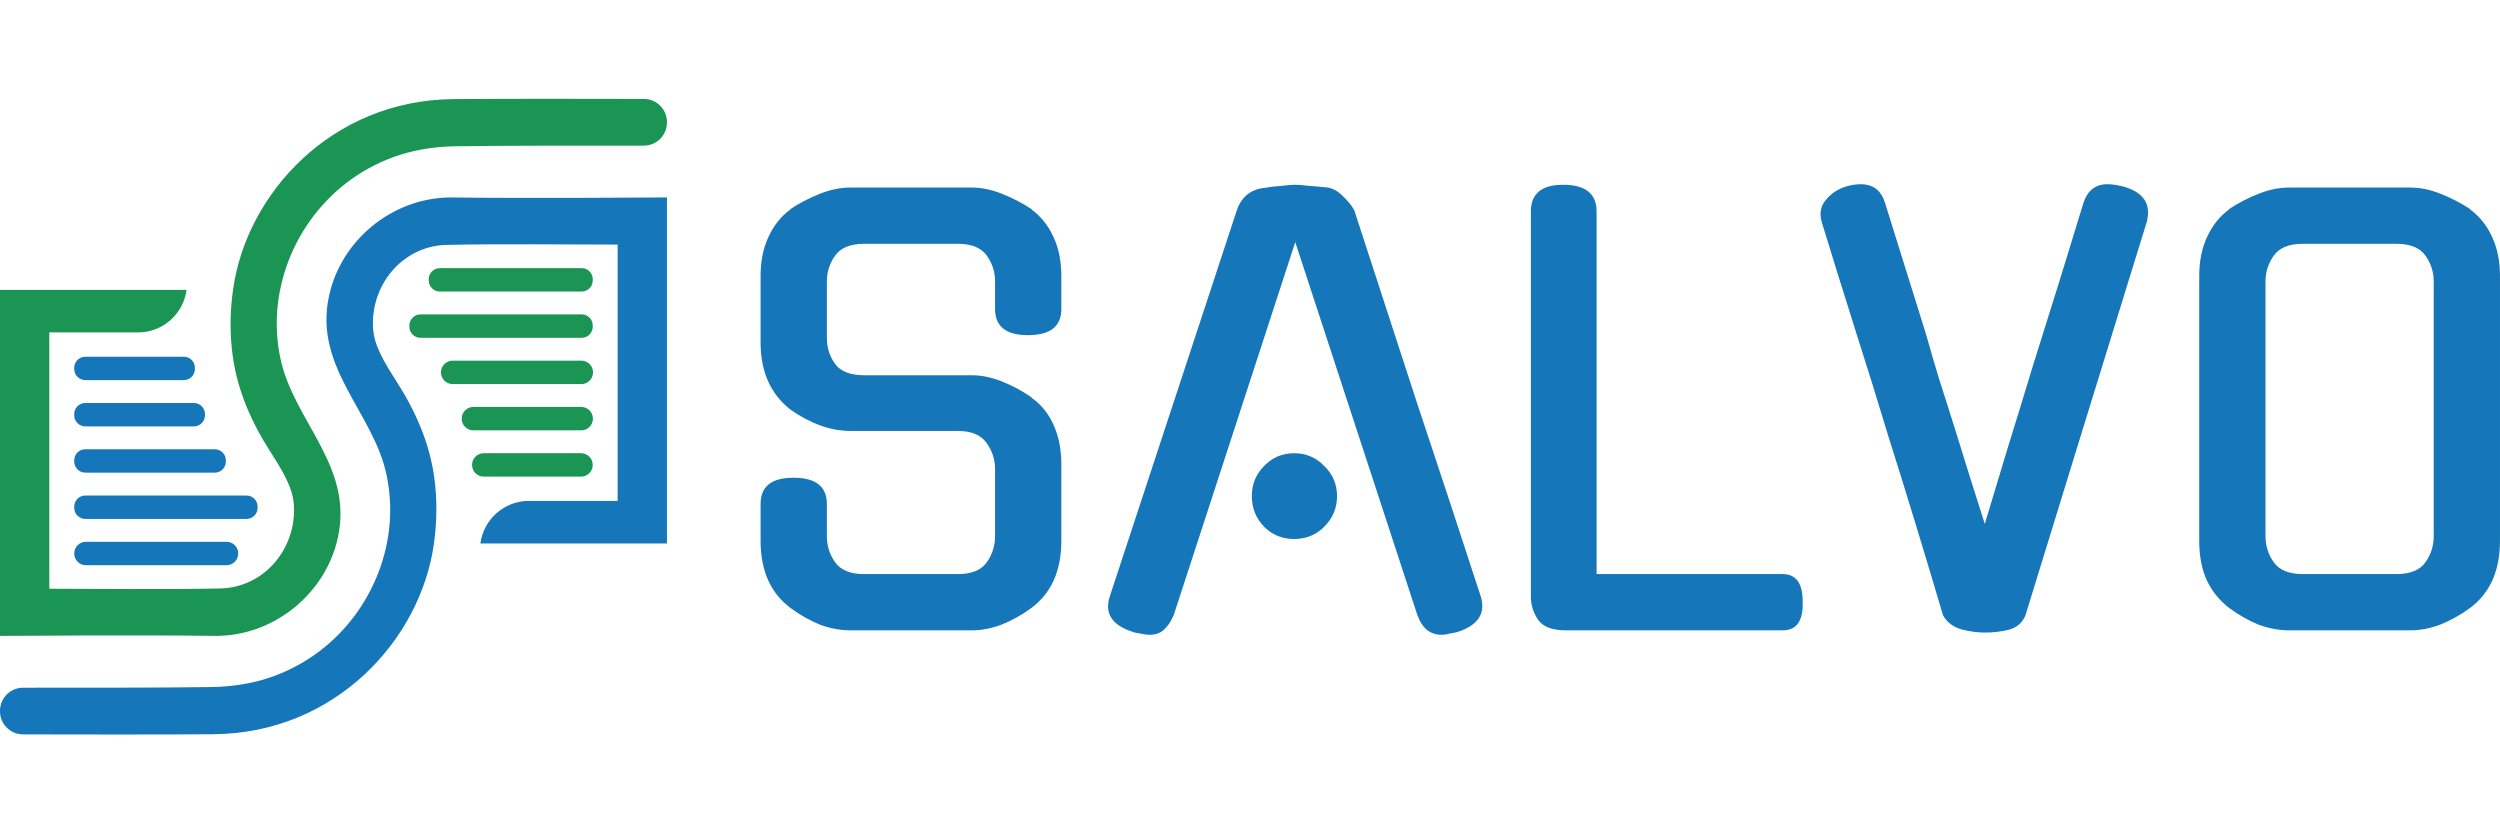
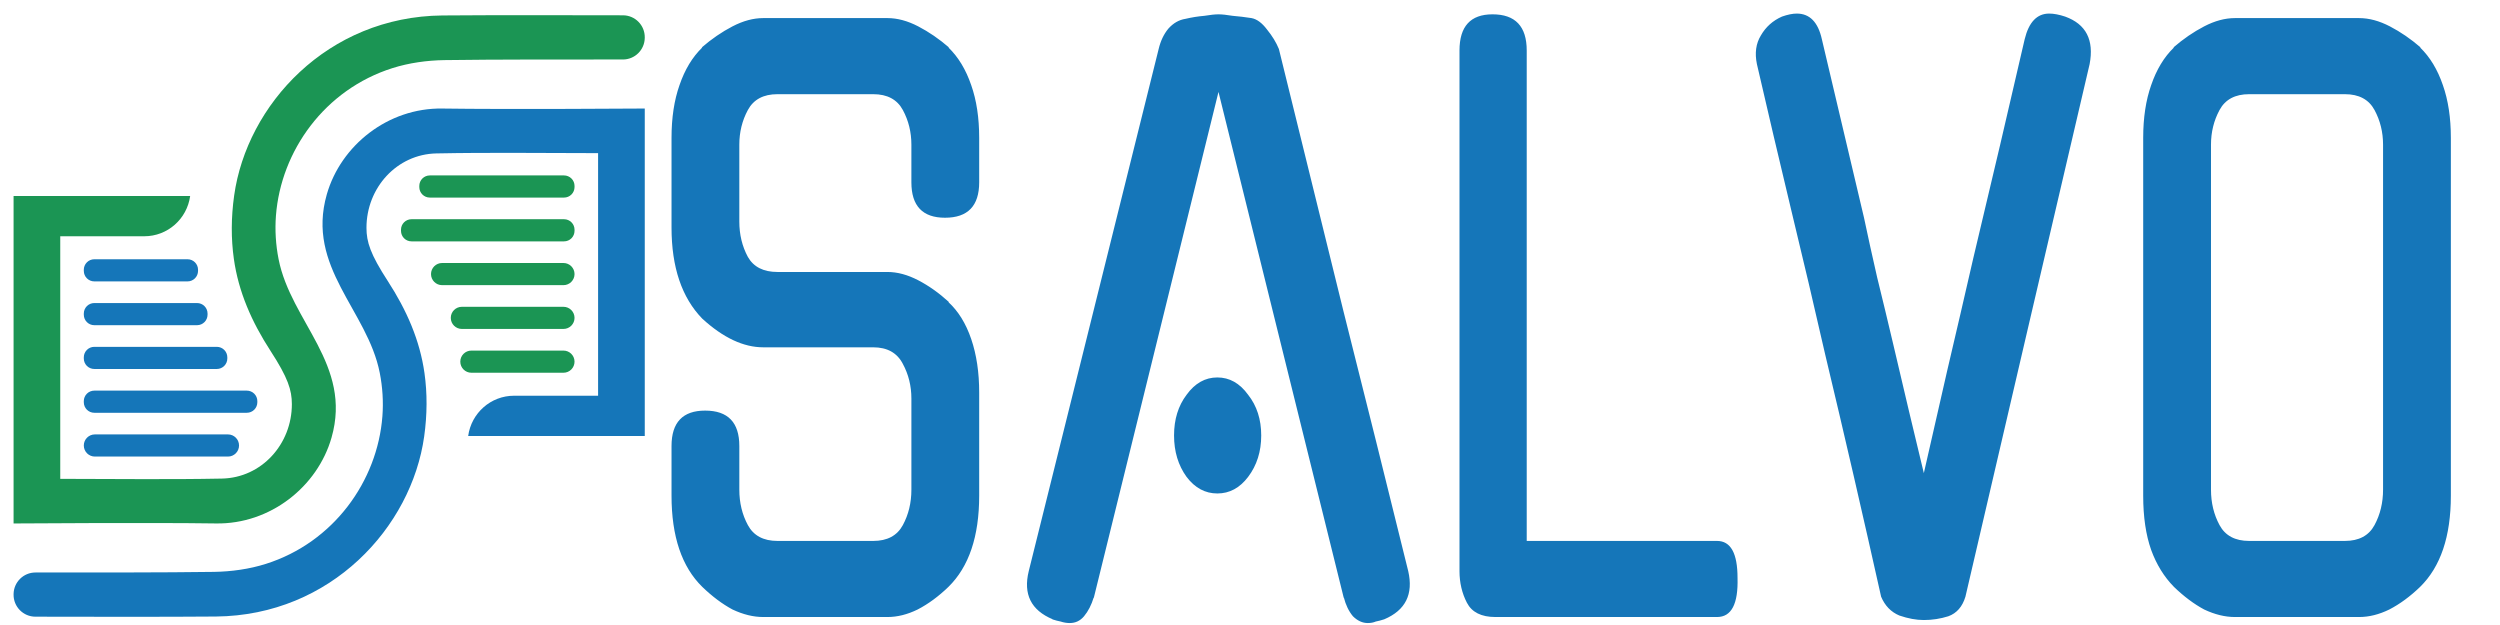
- <svg xmlns="http://www.w3.org/2000/svg" xml:space="preserve" width="1200" height="400" version="1.1" viewBox="0 0 1200 400">
-   <g fill-rule="nonzero" paint-order="stroke">
-     <path d="M88.231 182.454H40.953a5.327 5.327 0 0 1-5.33-5.33v-.574a5.327 5.327 0 0 1 5.33-5.33H88.23a5.33 5.33 0 0 1 5.33 5.33v.574a5.33 5.33 0 0 1-5.33 5.33m4.827 22.212H40.95a5.33 5.33 0 0 1-5.329-5.329v-.578a5.33 5.33 0 0 1 5.33-5.33h52.105a5.331 5.331 0 0 1 5.329 5.33v.578a5.331 5.331 0 0 1-5.33 5.33m10.03 22.207H40.951a5.327 5.327 0 0 1-5.329-5.329v-.575a5.33 5.33 0 0 1 5.33-5.329h62.133a5.331 5.331 0 0 1 5.33 5.33v.574a5.33 5.33 0 0 1-5.33 5.33m15.223 22.21H40.95a5.33 5.33 0 0 1-5.33-5.329v-.575a5.327 5.327 0 0 1 5.33-5.329h77.358a5.327 5.327 0 0 1 5.33 5.33v.574a5.33 5.33 0 0 1-5.33 5.33m-9.571 22.212H41.24a5.618 5.618 0 1 1 0-11.237h67.497a5.618 5.618 0 1 1 0 11.237" fill="#1576b9" opacity="1" />
-     <path d="M0 305.229s70.14-.506 102.694-.007c27.523.42 51.462-18.674 58.573-43.528 10.593-37.03-20.605-58.756-26.853-90.518-1.438-7.31-1.899-14.718-1.341-22.046 2.508-32.894 24.747-63.992 59.13-74.867 8.37-2.646 17.488-3.912 26.289-4.05 23.408-.36 69.451-.34 90.534-.31 6.083.008 11.034-4.878 11.11-10.957 0-.076 0-.151.003-.224.08-6.168-4.892-11.219-11.061-11.233-21.341-.051-67.587-.14-91.553.08-58.33.547-99.222 45.31-105.649 91.364-1.555 11.15-1.593 21.836-.148 32.102 2.336 16.635 9 31.88 18.65 46.752 8.801 13.562 10.766 19.769 10.773 26.921.014 20.32-15.39 37.35-35.474 37.752-27.359.55-54.738.141-82.003.138v-123.04H66.3c11.78 0 21.657-8.742 23.264-20.412H0v166.083m232.198-87.686h46.7a5.618 5.618 0 1 1 0 11.237h-46.7a5.618 5.618 0 1 1 0-11.237m-4.826-22.208H278.9a5.617 5.617 0 1 1 0 11.233h-51.528a5.618 5.618 0 1 1 0-11.233" fill="#1b9554" opacity="1" />
-     <path d="M217.344 173.123H278.9a5.618 5.618 0 1 1 0 11.233h-61.556a5.617 5.617 0 1 1 0-11.233m-15.512-22.208h77.358a5.326 5.326 0 0 1 5.33 5.326v.578a5.33 5.33 0 0 1-5.33 5.329h-77.358a5.33 5.33 0 0 1-5.33-5.33v-.577a5.326 5.326 0 0 1 5.33-5.326m9.282-22.211h68.075a5.327 5.327 0 0 1 5.33 5.33v.574a5.327 5.327 0 0 1-5.33 5.329h-68.075a5.33 5.33 0 0 1-5.33-5.33v-.574a5.33 5.33 0 0 1 5.33-5.33" fill="#1b9554" opacity="1" />
-     <path d="M320.14 94.772s-70.14.502-102.694.007c-27.523-.42-51.462 18.674-58.573 43.528-10.593 37.03 20.605 58.755 26.853 90.517 1.438 7.311 1.899 14.715 1.341 22.043-2.508 32.894-24.747 63.996-59.13 74.867-8.37 2.65-17.488 3.916-26.289 4.05-23.408.364-69.451.344-90.534.313-6.083-.01-11.034 4.875-11.11 10.958 0 .072 0 .148-.003.223-.08 6.169 4.892 11.216 11.061 11.23 21.341.055 67.587.144 91.553-.08 58.33-.543 99.222-45.306 105.649-91.363 1.555-11.15 1.593-21.837.148-32.103-2.336-16.63-9-31.875-18.65-46.752-8.801-13.559-10.766-19.765-10.773-26.921-.014-20.316 15.39-37.346 35.474-37.749 27.359-.55 54.738-.14 82.003-.14v123.04H253.84c-11.78 0-21.657 8.745-23.264 20.415h89.565V94.772" fill="#1576b9" opacity="1" />
+ <svg xmlns="http://www.w3.org/2000/svg" xml:space="preserve" width="1280" height="320" version="1.1" viewBox="0 0 1280 320" id="svg5">
+   <defs id="defs5" />
+   <g fill-rule="nonzero" paint-order="stroke" id="g4" transform="matrix(0.6734086,0,0,0.6734086,-46.95581,7.775036)">
+     <path d="M 212.311,202.407 H 141.44 a 7.985,7.985 0 0 1 -7.989,-7.988 v -0.862 a 7.985,7.985 0 0 1 7.99,-7.988 h 70.871 a 7.989,7.989 0 0 1 7.989,7.988 v 0.862 a 7.989,7.989 0 0 1 -7.989,7.988 m 7.232,33.298 h -78.107 a 7.989,7.989 0 0 1 -7.989,-7.989 v -0.866 a 7.989,7.989 0 0 1 7.989,-7.989 h 78.107 c 4.41,0 7.99,3.58 7.99,7.989 v 0.866 c 0,4.41 -3.58,7.989 -7.99,7.989 m 15.034,33.29 h -93.141 a 7.985,7.985 0 0 1 -7.99,-7.988 v -0.861 a 7.989,7.989 0 0 1 7.99,-7.99 h 93.14 c 4.41,0 7.99,3.58 7.99,7.99 v 0.86 a 7.989,7.989 0 0 1 -7.99,7.99 m 22.82,33.294 H 141.435 a 7.989,7.989 0 0 1 -7.989,-7.988 v -0.861 a 7.985,7.985 0 0 1 7.989,-7.99 h 115.962 a 7.985,7.985 0 0 1 7.989,7.99 v 0.86 a 7.989,7.989 0 0 1 -7.989,7.99 M 243.05,335.588 H 141.87 c -4.652,0 -8.422,-3.77 -8.422,-8.422 0,-4.652 3.77,-8.422 8.422,-8.422 h 101.182 c 4.651,0 8.421,3.77 8.421,8.422 0,4.652 -3.77,8.422 -8.421,8.422" fill="#1576b9" opacity="1" id="path1" />
+     <path d="m 80.05,386.452 c 0,0 105.142,-0.758 153.94,-0.01 41.26,0.629 77.144,-27.994 87.804,-65.25 15.88,-55.509 -30.887,-88.077 -40.253,-135.69 -2.155,-10.96 -2.847,-22.063 -2.011,-33.048 3.76,-49.31 37.097,-95.926 88.639,-112.229 12.548,-3.966 26.215,-5.863 39.407,-6.07 35.09,-0.541 104.111,-0.51 135.715,-0.464 9.118,0.01 16.54,-7.313 16.653,-16.426 0,-0.113 0,-0.227 0.005,-0.335 C 560.068,7.683 552.616,0.112 543.369,0.091 511.377,0.014 442.052,-0.12 406.126,0.21 318.689,1.03 257.389,68.132 247.755,137.168 c -2.331,16.715 -2.388,32.733 -0.222,48.123 3.502,24.935 13.491,47.787 27.958,70.083 13.192,20.33 16.137,29.634 16.147,40.356 0.021,30.459 -23.068,55.988 -53.177,56.591 -41.01,0.825 -82.053,0.211 -122.925,0.206 V 168.086 h 63.9 c 17.658,0 32.465,-13.105 34.873,-30.599 H 80.05 V 386.452 M 428.122,255.008 h 70.006 c 4.652,0 8.422,3.77 8.422,8.422 0,4.652 -3.77,8.422 -8.422,8.422 h -70.006 c -4.652,0 -8.422,-3.77 -8.422,-8.422 0,-4.652 3.77,-8.422 8.422,-8.422 m -7.233,-33.29 h 77.241 c 4.652,0 8.422,3.77 8.422,8.416 a 8.421,8.421 0 0 1 -8.422,8.422 h -77.24 a 8.421,8.421 0 0 1 -8.422,-8.422 c 0,-4.646 3.77,-8.416 8.422,-8.416" fill="#1b9554" opacity="1" id="path2" />
+     <path d="m 405.855,188.42 h 92.275 a 8.421,8.421 0 0 1 8.422,8.423 c 0,4.646 -3.77,8.416 -8.422,8.416 h -92.275 c -4.652,0 -8.422,-3.77 -8.422,-8.416 a 8.421,8.421 0 0 1 8.422,-8.422 M 382.603,155.13 h 115.962 a 7.984,7.984 0 0 1 7.989,7.983 v 0.866 a 7.989,7.989 0 0 1 -7.989,7.99 H 382.603 a 7.989,7.989 0 0 1 -7.989,-7.99 v -0.866 a 7.984,7.984 0 0 1 7.989,-7.984 m 13.913,-33.295 h 102.048 a 7.985,7.985 0 0 1 7.989,7.99 v 0.86 a 7.985,7.985 0 0 1 -7.989,7.99 H 396.516 a 7.989,7.989 0 0 1 -7.988,-7.99 v -0.86 a 7.989,7.989 0 0 1 7.988,-7.99" fill="#1b9554" opacity="1" id="path3" />
+     <path d="m 559.95,70.969 c 0,0 -105.142,0.753 -153.94,0.01 -41.26,-0.629 -77.144,27.994 -87.804,65.25 -15.88,55.509 30.887,88.077 40.253,135.69 2.155,10.96 2.847,22.058 2.011,33.043 -3.76,49.31 -37.097,95.931 -88.639,112.228 -12.548,3.972 -26.215,5.87 -39.407,6.07 -35.09,0.547 -104.111,0.516 -135.715,0.47 -9.118,-0.016 -16.54,7.308 -16.653,16.426 0,0.108 0,0.222 -0.005,0.335 -0.119,9.247 7.333,16.813 16.58,16.834 31.991,0.082 101.316,0.216 137.242,-0.119 87.437,-0.815 148.737,-67.917 158.371,-136.958 2.331,-16.715 2.388,-32.733 0.222,-48.123 -3.502,-24.93 -13.491,-47.782 -27.958,-70.083 -13.192,-20.325 -16.137,-29.629 -16.147,-40.356 -0.021,-30.454 23.068,-55.983 53.177,-56.586 41.01,-0.825 82.053,-0.211 122.925,-0.211 V 289.33 h -63.9 c -17.658,0 -32.465,13.11 -34.873,30.604 H 559.95 V 70.969" fill="#1576b9" opacity="1" id="path4" />
  </g>
-   <path d="M130.8 549.932q4.16 0 8.64 1.76t8.64 4.64h-.16q4.16 2.88 6.4 7.84t2.24 11.36v21.92q0 12.96-8.64 19.36-4.16 3.04-8.64 4.8-4.32 1.6-8.48 1.6H95.92q-4.16 0-8.64-1.6-4.32-1.76-8.48-4.8-8.64-6.4-8.64-19.36v-10.56q0-7.52 9.44-7.52 9.6 0 9.6 7.52v9.28q0 4.16 2.4 7.52 2.4 3.36 8.32 3.36h26.88q5.92 0 8.32-3.36 2.4-3.36 2.4-7.52v-19.36q0-4-2.4-7.36-2.4-3.52-8.32-3.52H95.92q-8.32 0-17.12-6.08-8.64-6.72-8.64-19.36v-19.04q0-6.4 2.24-11.2 2.24-4.96 6.4-8h-.16q4.16-2.72 8.64-4.48 4.48-1.76 8.64-1.76h34.88q4.16 0 8.64 1.76t8.64 4.48h-.16q4.16 3.04 6.4 8 2.24 4.8 2.24 11.2v9.44q0 7.52-9.6 7.52-9.44 0-9.44-7.52v-8q0-4-2.4-7.36-2.4-3.36-8.32-3.36H99.92q-5.92 0-8.32 3.36-2.4 3.36-2.4 7.36v16.32q0 4.16 2.4 7.52 2.4 3.2 8.32 3.2zm92.96-38.24-35.04 107.52v-.16q-.96 2.4-2.72 4-1.6 1.44-4 1.44-1.28 0-2.56-.32-1.12-.16-2.4-.48h.16q-9.12-2.88-6.72-10.24l36.48-110.88q.8-2.56 2.72-4.32 2.08-1.76 4.8-2.08 2.72-.48 5.28-.64 2.56-.32 4-.32t4 .32q2.56.16 5.28.48 2.24.32 4.32 2.4 2.24 2.08 3.36 4.16 8.96 27.52 18.08 55.52 9.28 27.84 18.24 55.36 2.24 7.36-6.72 10.24-1.28.32-2.4.48-.96.32-2.24.32-2.24 0-4.16-1.44-1.76-1.6-2.56-4v.16zm12 72.96q0 5.12-3.68 8.8-3.52 3.52-8.64 3.52-5.12 0-8.64-3.52-3.52-3.68-3.52-8.8 0-5.12 3.52-8.64 3.52-3.68 8.64-3.68 5.12 0 8.64 3.68 3.68 3.52 3.68 8.64zm65.76 38.56q-5.92 0-8-3.04t-2.08-6.72v-110.56q0-7.68 9.28-7.68 9.6 0 9.6 7.68v104.16h53.44q5.76 0 5.76 7.84.32 8.32-5.76 8.32zm120.32.64q-3.2 0-6.88-.96-3.52-1.12-5.12-4-3.68-12.48-7.68-25.6-4-13.12-8-25.76-4.48-14.88-9.6-30.88-5.12-16.16-9.6-30.88-.96-3.52 1.12-6.08 2.08-2.72 5.92-4 2.4-.64 4.16-.64 5.44 0 7.04 5.44l11.84 37.92q1.6 5.76 3.68 12.64 2.24 6.88 4.48 14.08l4.48 14.4q2.24 7.04 4.16 13.12 3.04-10.08 6.56-21.76 3.68-11.84 7.36-24 3.84-12.16 7.52-24 3.68-12 6.88-22.4 1.76-5.44 6.88-5.44 1.92 0 4.48.64 8.8 2.4 6.88 10.08-8.64 28-17.44 56.48-8.8 28.48-17.44 56.64-1.28 3.2-4.8 4.16-3.36.8-6.88.8zm122.24-127.84q4.16 0 8.64 1.76t8.64 4.48h-.16q4.16 3.04 6.4 8 2.24 4.8 2.24 11.2v76q0 12.96-8.64 19.36-4.16 3.04-8.64 4.8-4.32 1.6-8.48 1.6H509.2q-4.16 0-8.64-1.6-4.32-1.76-8.48-4.8-4.16-3.2-6.4-7.84-2.24-4.8-2.24-11.52v-76q0-6.4 2.24-11.2 2.24-4.96 6.4-8h-.16q4.16-2.72 8.64-4.48 4.48-1.76 8.64-1.76zm-4 111.04q5.92 0 8.32-3.36 2.4-3.36 2.4-7.52v-73.28q0-4-2.4-7.36-2.4-3.36-8.32-3.36H513.2q-5.92 0-8.32 3.36-2.4 3.36-2.4 7.36v73.28q0 4.16 2.4 7.52 2.4 3.36 8.32 3.36z" fill="#1576b9" fill-rule="nonzero" aria-label="SALVO" font-family="Gugi" opacity="1" style="-inkscape-font-specification:Gugi" transform="translate(247.849 -738.76) scale(1.6709)" />
+   <path d="m 454.381,139.253 q 7.585,0 15.752,4.243 8.168,4.243 15.752,11.186 h -0.292 q 7.585,6.943 11.668,18.901 4.084,11.958 4.084,27.387 v 52.844 q 0,31.244 -15.752,46.673 -7.585,7.329 -15.752,11.572 -7.876,3.857 -15.461,3.857 h -63.593 q -7.585,0 -15.752,-3.857 -7.876,-4.243 -15.461,-11.572 Q 343.822,285.057 343.822,253.813 V 228.356 q 0,-18.129 17.211,-18.129 17.503,0 17.503,18.129 v 22.372 q 0,10.029 4.376,18.129 4.376,8.1 15.169,8.1 h 49.008 q 10.793,0 15.169,-8.1 4.376,-8.1 4.376,-18.129 v -46.673 q 0,-9.643 -4.376,-17.743 -4.376,-8.486 -15.169,-8.486 h -56.3 q -15.169,0 -31.213,-14.658 Q 343.822,146.967 343.822,116.495 V 70.593 q 0,-15.429 4.084,-27.001 4.084,-11.958 11.668,-19.286 h -0.292 q 7.585,-6.557 15.752,-10.8 8.168,-4.243 15.752,-4.243 h 63.593 q 7.585,0 15.752,4.243 8.168,4.243 15.752,10.8 h -0.292 q 7.585,7.329 11.668,19.286 4.084,11.572 4.084,27.001 v 22.758 q 0,18.129 -17.503,18.129 -17.211,0 -17.211,-18.129 V 74.065 q 0,-9.643 -4.376,-17.743 -4.376,-8.1 -15.169,-8.1 h -49.008 q -10.793,0 -15.169,8.1 -4.376,8.1 -4.376,17.743 v 39.344 q 0,10.029 4.376,18.129 4.376,7.715 15.169,7.715 z M 623.866,47.064 559.981,306.272 v -0.386 q -1.75,5.786 -4.959,9.643 -2.917,3.472 -7.293,3.472 -2.334,0 -4.667,-0.771 -2.042,-0.386 -4.376,-1.157 h 0.292 q -16.628,-6.943 -12.252,-24.686 L 593.236,25.078 q 1.459,-6.172 4.959,-10.415 3.792,-4.243 8.751,-5.014 4.959,-1.157 9.627,-1.543 4.667,-0.771 7.293,-0.771 2.625,0 7.293,0.771 4.667,0.386 9.627,1.157 4.084,0.771 7.876,5.786 4.084,5.014 6.126,10.029 16.336,66.345 32.963,133.847 16.919,67.116 33.255,133.461 4.084,17.743 -12.252,24.686 -2.334,0.771 -4.376,1.157 -1.75,0.771 -4.084,0.771 -4.084,0 -7.585,-3.472 -3.209,-3.857 -4.667,-9.643 v 0.386 z m 21.878,175.891 q 0,12.343 -6.709,21.215 -6.418,8.486 -15.752,8.486 -9.335,0 -15.752,-8.486 -6.418,-8.872 -6.418,-21.215 0,-12.343 6.418,-20.829 6.418,-8.872 15.752,-8.872 9.335,0 15.752,8.872 6.709,8.486 6.709,20.829 z m 119.894,92.96 q -10.793,0 -14.586,-7.329 -3.792,-7.329 -3.792,-16.201 V 25.849 q 0,-18.515 16.919,-18.515 17.503,0 17.503,18.515 V 276.957 h 97.432 q 10.502,0 10.502,18.901 0.583,20.058 -10.502,20.058 z m 219.368,1.543 q -5.834,0 -12.544,-2.314 -6.418,-2.7 -9.335,-9.643 -6.709,-30.087 -14.002,-61.716 -7.293,-31.63 -14.586,-62.102 -8.168,-35.873 -17.503,-74.445 -9.335,-38.958 -17.503,-74.445 -1.75,-8.486 2.042,-14.658 3.792,-6.557 10.793,-9.643 4.376,-1.543 7.584,-1.543 9.918,0 12.835,13.115 l 21.587,91.417 q 2.917,13.886 6.709,30.472 4.084,16.586 8.168,33.944 l 8.168,34.715 q 4.084,16.972 7.585,31.63 5.543,-24.301 11.96,-52.459 6.709,-28.544 13.419,-57.859 7.001,-29.315 13.71,-57.859 6.71,-28.929 12.544,-54.002 3.209,-13.115 12.544,-13.115 3.501,0 8.168,1.543 16.044,5.786 12.544,24.301 -15.752,67.502 -31.797,136.161 -16.044,68.659 -31.797,136.547 -2.334,7.715 -8.751,10.029 -6.126,1.929 -12.543,1.929 z M 1207.873,9.263 q 7.585,0 15.753,4.243 8.168,4.243 15.752,10.8 h -0.292 q 7.585,7.329 11.669,19.286 4.084,11.572 4.084,27.001 V 253.813 q 0,31.244 -15.752,46.673 -7.585,7.329 -15.752,11.572 -7.876,3.857 -15.461,3.857 H 1144.28 q -7.585,0 -15.752,-3.857 -7.876,-4.243 -15.461,-11.572 -7.585,-7.715 -11.668,-18.901 -4.084,-11.572 -4.084,-27.772 V 70.593 q 0,-15.429 4.084,-27.001 4.084,-11.958 11.668,-19.286 h -0.292 q 7.585,-6.557 15.752,-10.8 8.168,-4.243 15.752,-4.243 z m -7.293,267.694 q 10.793,0 15.169,-8.1 4.376,-8.1 4.376,-18.129 V 74.065 q 0,-9.643 -4.376,-17.743 -4.376,-8.1 -15.169,-8.1 h -49.007 q -10.793,0 -15.169,8.1 -4.376,8.1 -4.376,17.743 V 250.728 q 0,10.029 4.376,18.129 4.376,8.1 15.169,8.1 z" fill="#1576b9" fill-rule="nonzero" aria-label="SALVO" font-family="Gugi" opacity="1" style="-inkscape-font-specification:Gugi;stroke-width:2.097" id="path5" />
</svg>
